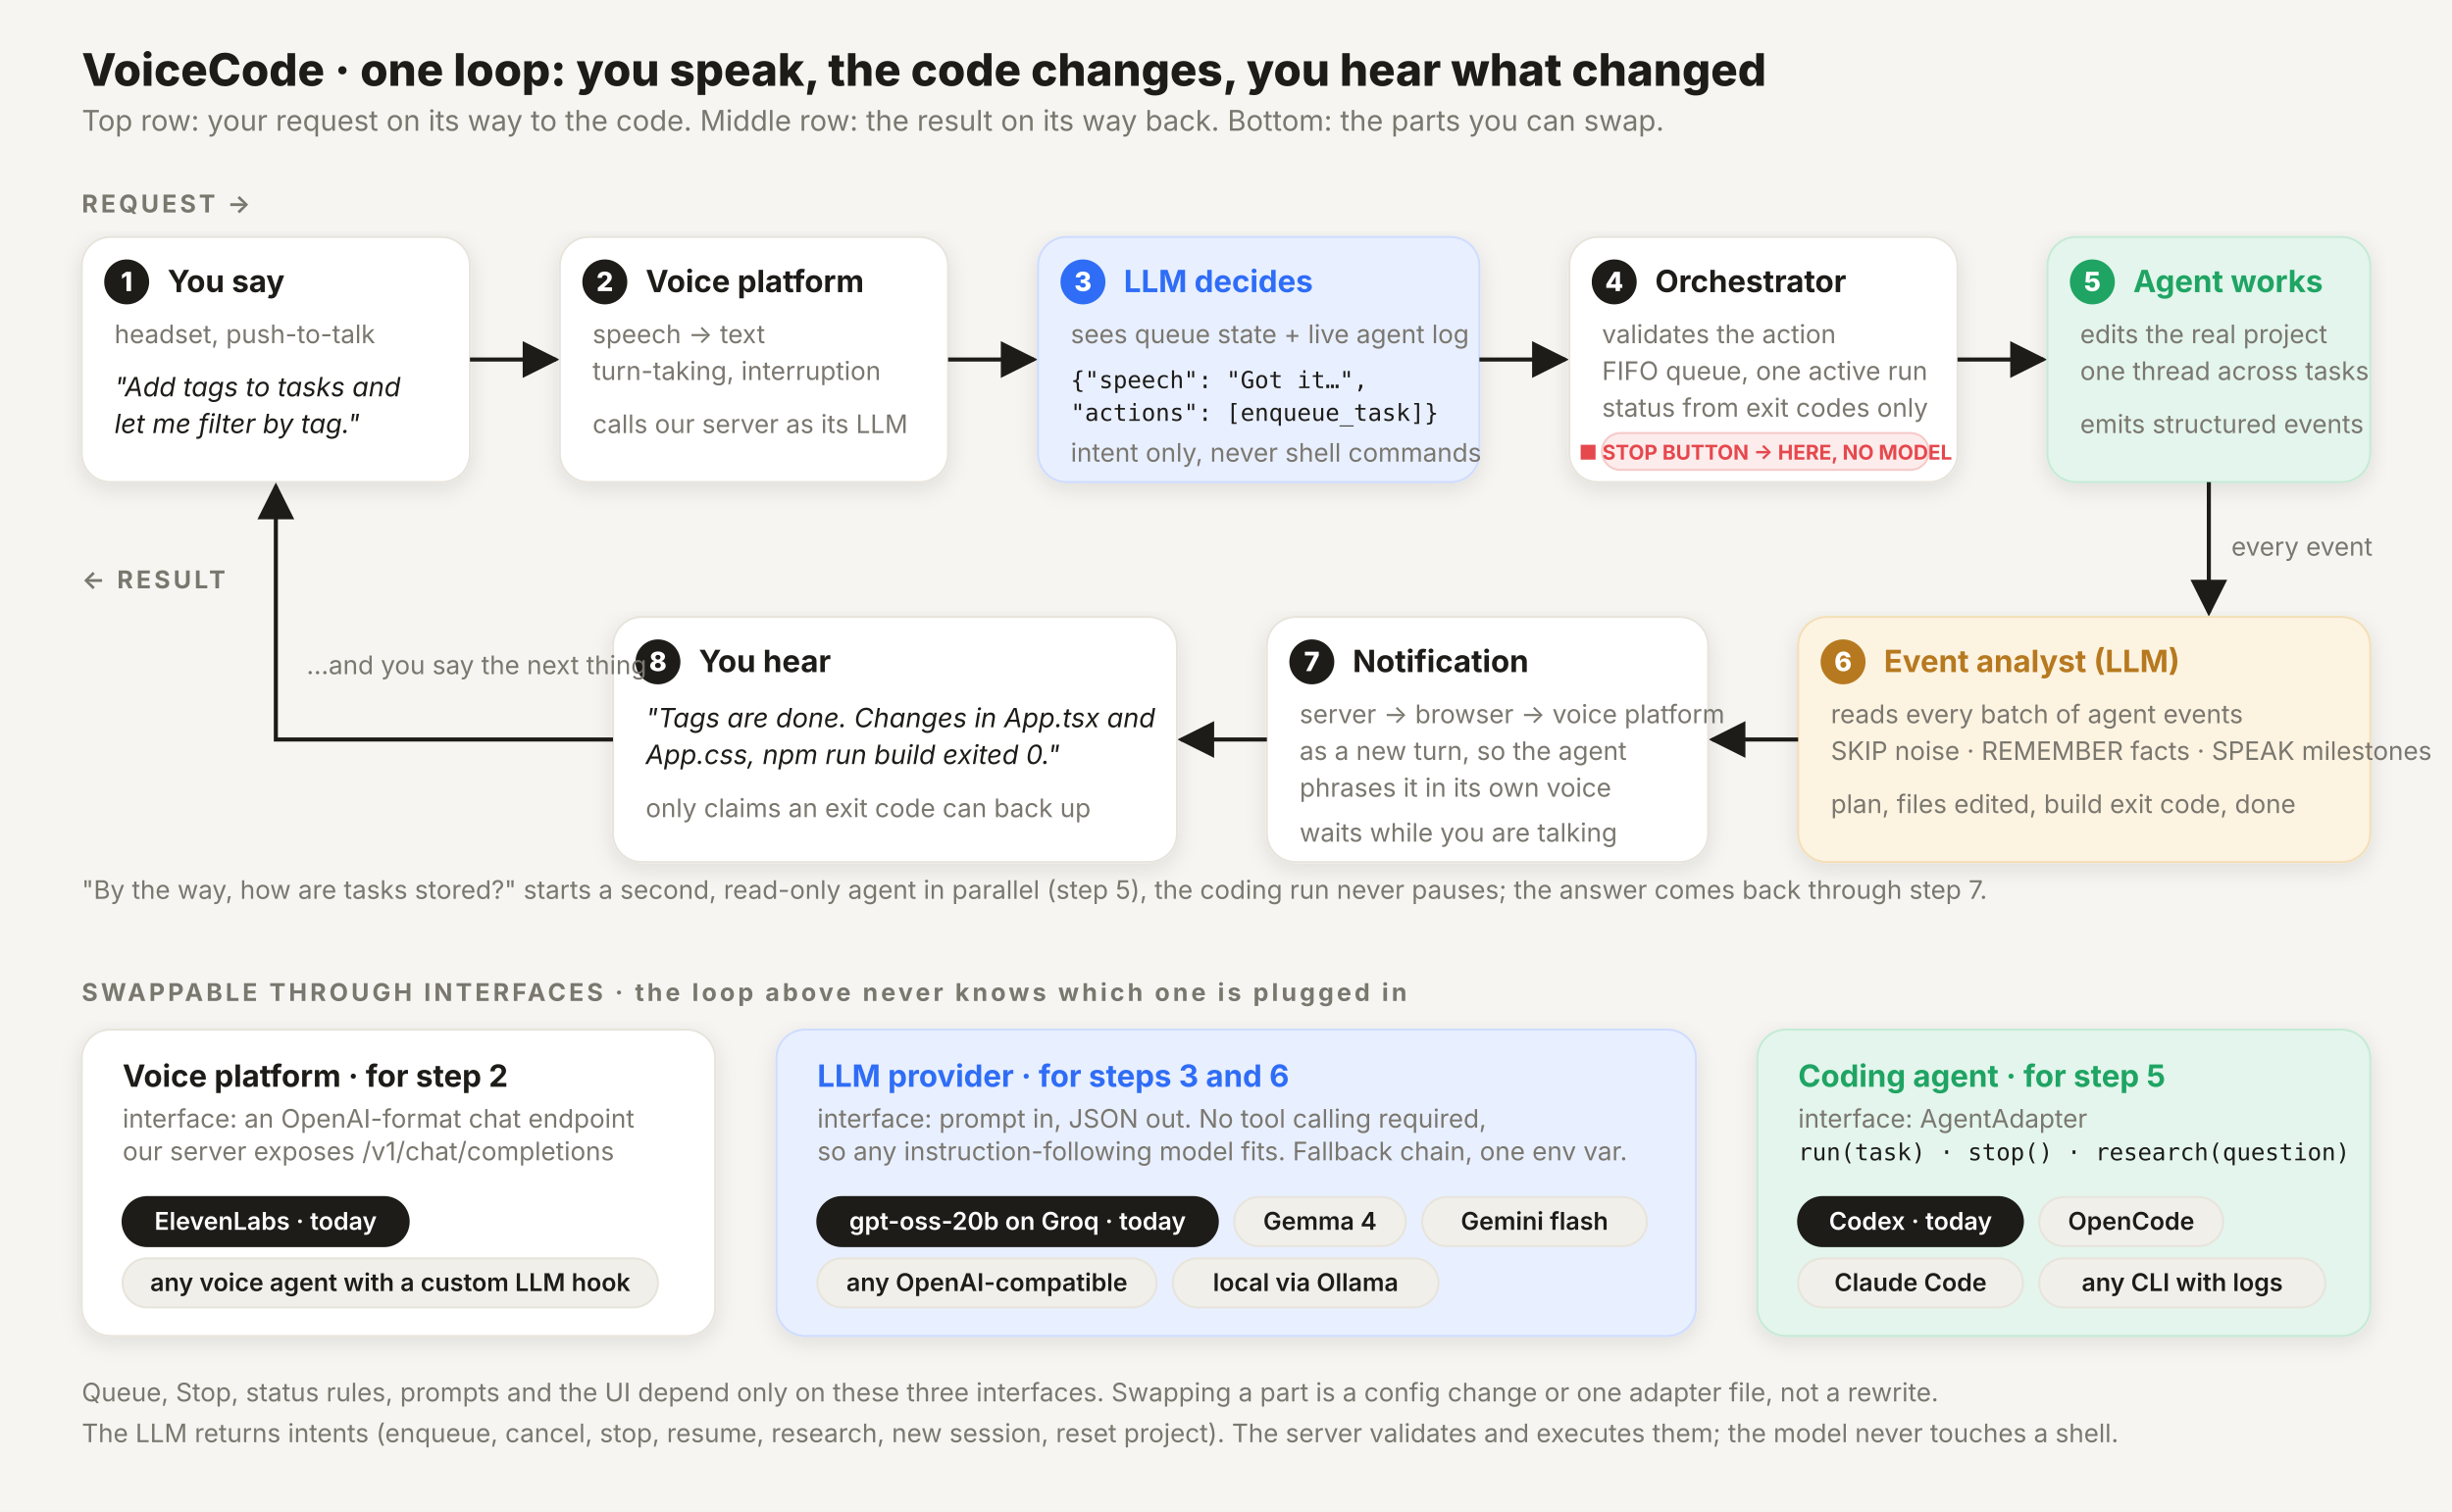
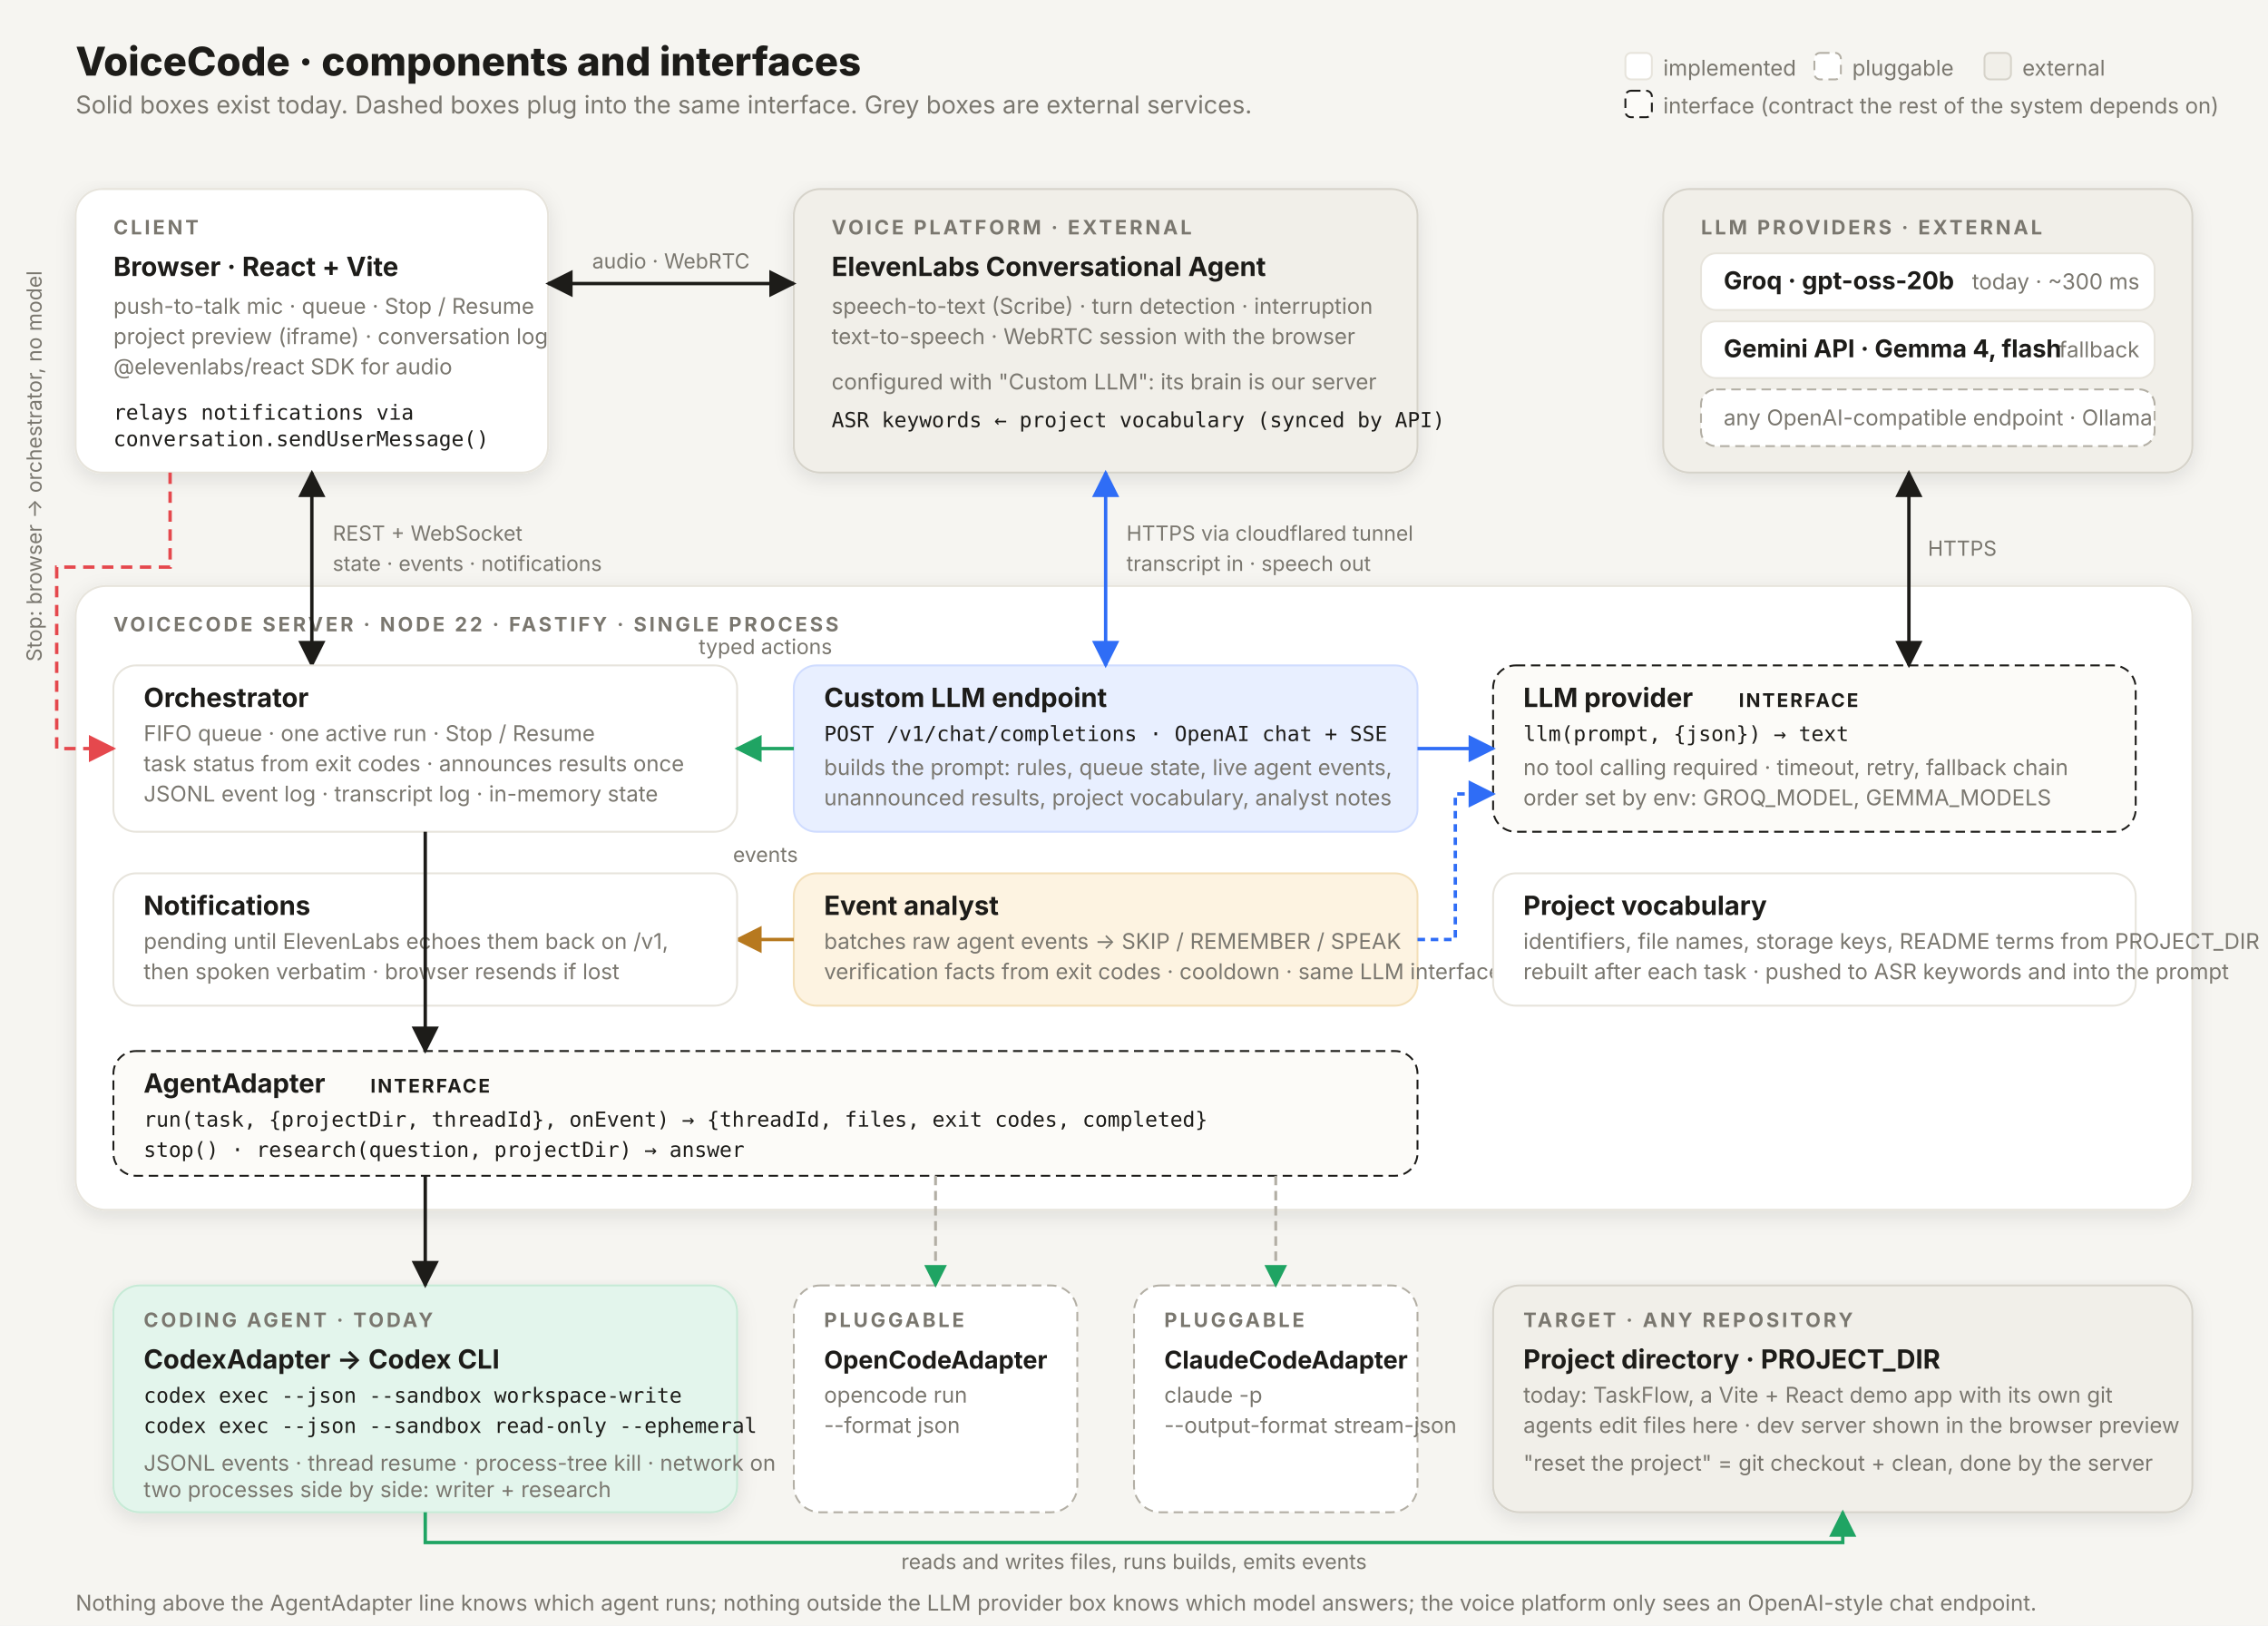
- <svg xmlns="http://www.w3.org/2000/svg" width="1200" height="740" viewBox="0 0 1200 740" font-family="Manrope, Inter, -apple-system, Segoe UI, sans-serif" font-size="14">
+ <svg xmlns="http://www.w3.org/2000/svg" width="1200" height="860" viewBox="0 0 1200 860" font-family="Manrope, Inter, -apple-system, Segoe UI, sans-serif" font-size="13">
  <defs>
-     <marker id="a" viewBox="0 0 10 10" refX="9" refY="5" markerWidth="9" markerHeight="9" orient="auto-start-reverse">
+     <marker id="a" viewBox="0 0 10 10" refX="9" refY="5" markerWidth="8" markerHeight="8" orient="auto-start-reverse">
      <path d="M0,0 L10,5 L0,10 z" fill="#1d1c19" />
    </marker>
+     <marker id="ab" viewBox="0 0 10 10" refX="9" refY="5" markerWidth="8" markerHeight="8" orient="auto-start-reverse">
+       <path d="M0,0 L10,5 L0,10 z" fill="#2f6df6" />
+     </marker>
    <marker id="ag" viewBox="0 0 10 10" refX="9" refY="5" markerWidth="8" markerHeight="8" orient="auto-start-reverse">
-       <path d="M0,0 L10,5 L0,10 z" fill="#7a776f" />
+       <path d="M0,0 L10,5 L0,10 z" fill="#1fa463" />
+     </marker>
+     <marker id="am" viewBox="0 0 10 10" refX="9" refY="5" markerWidth="8" markerHeight="8" orient="auto-start-reverse">
+       <path d="M0,0 L10,5 L0,10 z" fill="#b7791f" />
+     </marker>
+     <marker id="ar" viewBox="0 0 10 10" refX="9" refY="5" markerWidth="8" markerHeight="8" orient="auto-start-reverse">
+       <path d="M0,0 L10,5 L0,10 z" fill="#e5484d" />
    </marker>
    <filter id="s" x="-5%" y="-5%" width="110%" height="125%">
      <feDropShadow dx="0" dy="3" stdDeviation="5" flood-color="#14120a" flood-opacity="0.10" />
    </filter>
    <style>
+       .ext { fill: #f1efe9; stroke: #d6d3ca; }
      .box { fill: #ffffff; stroke: #e7e4dc; }
-       .num { font-weight: 800; font-size: 13px; fill: #ffffff; }
-       .h { font-weight: 700; fill: #1d1c19; font-size: 15px; }
-       .p { fill: #7a776f; font-size: 12.5px; }
-       .q { fill: #1d1c19; font-size: 13px; font-style: italic; }
-       .mono { font-family: "JetBrains Mono", Menlo, monospace; font-size: 11.5px; fill: #1d1c19; }
-       .lbl { font-size: 12px; font-weight: 700; fill: #7a776f; letter-spacing: 1.5px; }
-       .chip { fill: #f1efe9; stroke: #e7e4dc; }
-       .chipt { font-size: 12px; font-weight: 600; fill: #1d1c19; }
-       .today { fill: #1d1c19; stroke: #1d1c19; }
-       .todayt { font-size: 12px; font-weight: 600; fill: #ffffff; }
+       .iface { fill: #fcfbf8; stroke: #1d1c19; stroke-dasharray: 5 3; }
+       .plug { fill: #ffffff; stroke: #b3afa5; stroke-dasharray: 5 3; }
+       .h { font-weight: 700; fill: #1d1c19; font-size: 14px; }
+       .h2 { font-weight: 700; fill: #1d1c19; font-size: 13px; }
+       .p { fill: #7a776f; font-size: 11.5px; }
+       .mono { font-family: "JetBrains Mono", Menlo, monospace; font-size: 11px; fill: #1d1c19; }
+       .lbl { font-size: 10.5px; font-weight: 700; fill: #7a776f; letter-spacing: 1.4px; }
+       .edge { font-size: 11px; fill: #7a776f; }
+       .tag { font-size: 10px; font-weight: 700; letter-spacing: 1px; }
    </style>
  </defs>
-   <rect width="1200" height="740" fill="#f6f5f1" />
-   <text x="40" y="42" font-size="22" font-weight="800" fill="#1d1c19">VoiceCode · one loop: you speak, the code changes, you hear what changed</text>
-   <text x="40" y="64" fill="#7a776f">Top row: your request on its way to the code. Middle row: the result on its way back. Bottom: the parts you can swap.</text>
-   <text x="40" y="104" class="lbl">REQUEST →</text>
+   <rect width="1200" height="860" fill="#f6f5f1" />
+   <text x="40" y="40" font-size="21" font-weight="800" fill="#1d1c19">VoiceCode · components and interfaces</text>
+   <text x="40" y="60" fill="#7a776f">Solid boxes exist today. Dashed boxes plug into the same interface. Grey boxes are external services.</text>
+   <rect x="860" y="28" width="14" height="14" rx="3" class="box" />
+   <text x="880" y="40" class="p">implemented</text>
+   <rect x="960" y="28" width="14" height="14" rx="3" class="plug" />
+   <text x="980" y="40" class="p">pluggable</text>
+   <rect x="1050" y="28" width="14" height="14" rx="3" class="ext" />
+   <text x="1070" y="40" class="p">external</text>
+   <rect x="860" y="48" width="14" height="14" rx="3" class="iface" />
+   <text x="880" y="60" class="p">interface (contract the rest of the system depends on)</text>
  <g filter="url(#s)">
-     <rect x="40" y="116" width="190" height="120" rx="14" class="box" />
+     <rect x="40" y="100" width="250" height="150" rx="14" class="box" />
  </g>
-   <circle cx="62" cy="138" r="11" fill="#1d1c19" />
-   <text x="62" y="142.5" text-anchor="middle" class="num">1</text>
-   <text x="82" y="143" class="h">You say</text>
-   <text x="56" y="168" class="p">headset, push-to-talk</text>
-   <text x="56" y="194" class="q">"Add tags to tasks and</text>
-   <text x="56" y="212" class="q">let me filter by tag."</text>
-   <line x1="230" y1="176" x2="272" y2="176" stroke="#1d1c19" stroke-width="2" marker-end="url(#a)" />
+   <text x="60" y="124" class="lbl">CLIENT</text>
+   <text x="60" y="146" class="h">Browser · React + Vite</text>
+   <text x="60" y="166" class="p">push-to-talk mic · queue · Stop / Resume</text>
+   <text x="60" y="182" class="p">project preview (iframe) · conversation log</text>
+   <text x="60" y="198" class="p">@elevenlabs/react SDK for audio</text>
+   <text x="60" y="222" class="mono">relays notifications via</text>
+   <text x="60" y="236" class="mono">conversation.sendUserMessage()</text>
  <g filter="url(#s)">
-     <rect x="274" y="116" width="190" height="120" rx="14" class="box" />
+     <rect x="420" y="100" width="330" height="150" rx="14" class="ext" />
  </g>
-   <circle cx="296" cy="138" r="11" fill="#1d1c19" />
-   <text x="296" y="142.5" text-anchor="middle" class="num">2</text>
-   <text x="316" y="143" class="h">Voice platform</text>
-   <text x="290" y="168" class="p">speech → text</text>
-   <text x="290" y="186" class="p">turn-taking, interruption</text>
-   <text x="290" y="212" class="p">calls our server as its LLM</text>
-   <line x1="464" y1="176" x2="506" y2="176" stroke="#1d1c19" stroke-width="2" marker-end="url(#a)" />
+   <text x="440" y="124" class="lbl">VOICE PLATFORM · EXTERNAL</text>
+   <text x="440" y="146" class="h">ElevenLabs Conversational Agent</text>
+   <text x="440" y="166" class="p">speech-to-text (Scribe) · turn detection · interruption</text>
+   <text x="440" y="182" class="p">text-to-speech · WebRTC session with the browser</text>
+   <text x="440" y="206" class="p">configured with "Custom LLM": its brain is our server</text>
+   <text x="440" y="226" class="mono">ASR keywords ← project vocabulary (synced by API)</text>
+   <line x1="290" y1="150" x2="420" y2="150" stroke="#1d1c19" stroke-width="1.8" marker-start="url(#a)" marker-end="url(#a)" />
+   <text x="355" y="142" text-anchor="middle" class="edge">audio · WebRTC</text>
  <g filter="url(#s)">
-     <rect x="508" y="116" width="216" height="120" rx="14" fill="#e8efff" stroke="#cfdcff" />
+     <rect x="880" y="100" width="280" height="150" rx="14" class="ext" />
  </g>
-   <circle cx="530" cy="138" r="11" fill="#2f6df6" />
-   <text x="530" y="142.5" text-anchor="middle" class="num">3</text>
-   <text x="550" y="143" class="h" style="fill:#2f6df6">LLM decides</text>
-   <text x="524" y="168" class="p">sees queue state + live agent log</text>
-   <text x="524" y="190" class="mono">{"speech": "Got it…",</text>
-   <text x="524" y="206" class="mono"> "actions": [enqueue_task]}</text>
-   <text x="524" y="226" class="p">intent only, never shell commands</text>
-   <line x1="724" y1="176" x2="766" y2="176" stroke="#1d1c19" stroke-width="2" marker-end="url(#a)" />
+   <text x="900" y="124" class="lbl">LLM PROVIDERS · EXTERNAL</text>
+   <rect x="900" y="134" width="240" height="30" rx="8" class="box" />
+   <text x="912" y="153" class="h2">Groq · gpt-oss-20b</text>
+   <text x="1132" y="153" text-anchor="end" class="p">today · ~300 ms</text>
+   <rect x="900" y="170" width="240" height="30" rx="8" class="box" />
+   <text x="912" y="189" class="h2">Gemini API · Gemma 4, flash</text>
+   <text x="1132" y="189" text-anchor="end" class="p">fallback</text>
+   <rect x="900" y="206" width="240" height="30" rx="8" class="plug" />
+   <text x="912" y="225" class="p">any OpenAI-compatible endpoint · Ollama</text>
  <g filter="url(#s)">
-     <rect x="768" y="116" width="190" height="120" rx="14" class="box" />
+     <rect x="40" y="310" width="1120" height="330" rx="16" class="box" />
  </g>
-   <circle cx="790" cy="138" r="11" fill="#1d1c19" />
-   <text x="790" y="142.5" text-anchor="middle" class="num">4</text>
-   <text x="810" y="143" class="h">Orchestrator</text>
-   <text x="784" y="168" class="p">validates the action</text>
-   <text x="784" y="186" class="p">FIFO queue, one active run</text>
-   <text x="784" y="204" class="p">status from exit codes only</text>
-   <rect x="784" y="212" width="160" height="18" rx="9" fill="#fdecec" stroke="#f6caca" />
-   <text x="864" y="225" text-anchor="middle" font-size="10" font-weight="700" fill="#e5484d">■ STOP BUTTON → HERE, NO MODEL</text>
-   <line x1="958" y1="176" x2="1000" y2="176" stroke="#1d1c19" stroke-width="2" marker-end="url(#a)" />
+   <text x="60" y="334" class="lbl">VOICECODE SERVER · NODE 22 · FASTIFY · SINGLE PROCESS</text>
+   <rect x="420" y="352" width="330" height="88" rx="12" fill="#e8efff" stroke="#cfdcff" />
+   <text x="436" y="374" class="h">Custom LLM endpoint</text>
+   <text x="436" y="392" class="mono">POST /v1/chat/completions · OpenAI chat + SSE</text>
+   <text x="436" y="410" class="p">builds the prompt: rules, queue state, live agent events,</text>
+   <text x="436" y="426" class="p">unannounced results, project vocabulary, analyst notes</text>
+   <line x1="585" y1="250" x2="585" y2="352" stroke="#2f6df6" stroke-width="1.8" marker-start="url(#ab)" marker-end="url(#ab)" />
+   <text x="596" y="286" class="edge" fill="#2f6df6">HTTPS via cloudflared tunnel</text>
+   <text x="596" y="302" class="edge" fill="#2f6df6">transcript in · speech out</text>
+   <line x1="165" y1="250" x2="165" y2="352" stroke="#1d1c19" stroke-width="1.8" marker-start="url(#a)" marker-end="url(#a)" />
+   <text x="176" y="286" class="edge">REST + WebSocket</text>
+   <text x="176" y="302" class="edge">state · events · notifications</text>
+   <rect x="790" y="352" width="340" height="88" rx="12" class="iface" />
+   <text x="806" y="374" class="h">LLM provider</text>
+   <text x="920" y="374" class="tag" fill="#1d1c19">INTERFACE</text>
+   <text x="806" y="392" class="mono">llm(prompt, {json}) → text</text>
+   <text x="806" y="410" class="p">no tool calling required · timeout, retry, fallback chain</text>
+   <text x="806" y="426" class="p">order set by env: GROQ_MODEL, GEMMA_MODELS</text>
+   <line x1="1010" y1="250" x2="1010" y2="352" stroke="#1d1c19" stroke-width="1.8" marker-start="url(#a)" marker-end="url(#a)" />
+   <text x="1020" y="294" class="edge">HTTPS</text>
+   <line x1="750" y1="396" x2="790" y2="396" stroke="#2f6df6" stroke-width="1.8" marker-end="url(#ab)" />
+   <rect x="60" y="352" width="330" height="88" rx="12" class="box" />
+   <text x="76" y="374" class="h">Orchestrator</text>
+   <text x="76" y="392" class="p">FIFO queue · one active run · Stop / Resume</text>
+   <text x="76" y="408" class="p">task status from exit codes · announces results once</text>
+   <text x="76" y="424" class="p">JSONL event log · transcript log · in-memory state</text>
+   <line x1="420" y1="396" x2="390" y2="396" stroke="#1fa463" stroke-width="1.8" marker-end="url(#ag)" />
+   <text x="405" y="346" text-anchor="middle" class="edge" fill="#1fa463">typed actions</text>
+   <rect x="420" y="462" width="330" height="70" rx="12" fill="#fdf3e1" stroke="#f3dfb8" />
+   <text x="436" y="484" class="h">Event analyst</text>
+   <text x="436" y="502" class="p">batches raw agent events → SKIP / REMEMBER / SPEAK</text>
+   <text x="436" y="518" class="p">verification facts from exit codes · cooldown · same LLM interface</text>
+   <path d="M750,497 L770,497 L770,420 L790,420" fill="none" stroke="#2f6df6" stroke-width="1.8" stroke-dasharray="4 3" marker-end="url(#ab)" />
+   <line x1="390" y1="497" x2="420" y2="497" stroke="#b7791f" stroke-width="1.8" marker-start="url(#am)" />
+   <text x="405" y="456" text-anchor="middle" class="edge" fill="#b7791f">events</text>
+   <rect x="790" y="462" width="340" height="70" rx="12" class="box" />
+   <text x="806" y="484" class="h">Project vocabulary</text>
+   <text x="806" y="502" class="p">identifiers, file names, storage keys, README terms from PROJECT_DIR</text>
+   <text x="806" y="518" class="p">rebuilt after each task · pushed to ASR keywords and into the prompt</text>
+   <rect x="60" y="462" width="330" height="70" rx="12" class="box" />
+   <text x="76" y="484" class="h">Notifications</text>
+   <text x="76" y="502" class="p">pending until ElevenLabs echoes them back on /v1,</text>
+   <text x="76" y="518" class="p">then spoken verbatim · browser resends if lost</text>
+   <rect x="60" y="556" width="690" height="66" rx="12" class="iface" />
+   <text x="76" y="578" class="h">AgentAdapter</text>
+   <text x="196" y="578" class="tag" fill="#1d1c19">INTERFACE</text>
+   <text x="76" y="596" class="mono">run(task, {projectDir, threadId}, onEvent) → {threadId, files, exit codes, completed}</text>
+   <text x="76" y="612" class="mono">stop() · research(question, projectDir) → answer</text>
+   <line x1="225" y1="440" x2="225" y2="556" stroke="#1d1c19" stroke-width="1.8" marker-end="url(#a)" />
+   <text x="236" y="500" class="edge" transform="rotate(0)" />
+   <path d="M90,250 L90,300 L30,300 L30,396 L60,396" fill="none" stroke="#e5484d" stroke-width="1.8" stroke-dasharray="6 4" marker-end="url(#ar)" />
+   <text x="22" y="350" class="edge" fill="#e5484d" transform="rotate(-90 22 350)">Stop: browser → orchestrator, no model</text>
  <g filter="url(#s)">
-     <rect x="1002" y="116" width="158" height="120" rx="14" fill="#e3f5ec" stroke="#c6ead6" />
+     <rect x="60" y="680" width="330" height="120" rx="14" fill="#e3f5ec" stroke="#c6ead6" />
  </g>
-   <circle cx="1024" cy="138" r="11" fill="#1fa463" />
-   <text x="1024" y="142.5" text-anchor="middle" class="num">5</text>
-   <text x="1044" y="143" class="h" style="fill:#1fa463">Agent works</text>
-   <text x="1018" y="168" class="p">edits the real project</text>
-   <text x="1018" y="186" class="p">one thread across tasks</text>
-   <text x="1018" y="212" class="p">emits structured events</text>
-   <path d="M1081,236 L1081,300" fill="none" stroke="#1d1c19" stroke-width="2" marker-end="url(#a)" />
-   <text x="1092" y="272" class="p">every event</text>
-   <text x="40" y="288" class="lbl">← RESULT</text>
+   <text x="76" y="702" class="lbl">CODING AGENT · TODAY</text>
+   <text x="76" y="724" class="h">CodexAdapter → Codex CLI</text>
+   <text x="76" y="742" class="mono">codex exec --json --sandbox workspace-write</text>
+   <text x="76" y="758" class="mono">codex exec --json --sandbox read-only --ephemeral</text>
+   <text x="76" y="778" class="p">JSONL events · thread resume · process-tree kill · network on</text>
+   <text x="76" y="792" class="p">two processes side by side: writer + research</text>
+   <line x1="225" y1="622" x2="225" y2="680" stroke="#1d1c19" stroke-width="1.8" marker-end="url(#a)" />
+   <rect x="420" y="680" width="150" height="120" rx="14" class="plug" />
+   <text x="436" y="702" class="lbl">PLUGGABLE</text>
+   <text x="436" y="724" class="h2">OpenCodeAdapter</text>
+   <text x="436" y="742" class="p">opencode run</text>
+   <text x="436" y="758" class="p">--format json</text>
+   <line x1="495" y1="622" x2="495" y2="680" stroke="#b3afa5" stroke-width="1.5" stroke-dasharray="5 3" marker-end="url(#ag)" />
+   <rect x="600" y="680" width="150" height="120" rx="14" class="plug" />
+   <text x="616" y="702" class="lbl">PLUGGABLE</text>
+   <text x="616" y="724" class="h2">ClaudeCodeAdapter</text>
+   <text x="616" y="742" class="p">claude -p</text>
+   <text x="616" y="758" class="p">--output-format stream-json</text>
+   <line x1="675" y1="622" x2="675" y2="680" stroke="#b3afa5" stroke-width="1.5" stroke-dasharray="5 3" marker-end="url(#ag)" />
  <g filter="url(#s)">
-     <rect x="880" y="302" width="280" height="120" rx="14" fill="#fdf3e1" stroke="#f3dfb8" />
+     <rect x="790" y="680" width="370" height="120" rx="14" class="ext" />
  </g>
-   <circle cx="902" cy="324" r="11" fill="#b7791f" />
-   <text x="902" y="328.5" text-anchor="middle" class="num">6</text>
-   <text x="922" y="329" class="h" style="fill:#b7791f">Event analyst (LLM)</text>
-   <text x="896" y="354" class="p">reads every batch of agent events</text>
-   <text x="896" y="372" class="p">SKIP noise · REMEMBER facts · SPEAK milestones</text>
-   <text x="896" y="398" class="p">plan, files edited, build exit code, done</text>
-   <line x1="880" y1="362" x2="838" y2="362" stroke="#1d1c19" stroke-width="2" marker-end="url(#a)" />
-   <g filter="url(#s)">
-     <rect x="620" y="302" width="216" height="120" rx="14" class="box" />
-   </g>
-   <circle cx="642" cy="324" r="11" fill="#1d1c19" />
-   <text x="642" y="328.5" text-anchor="middle" class="num">7</text>
-   <text x="662" y="329" class="h">Notification</text>
-   <text x="636" y="354" class="p">server → browser → voice platform</text>
-   <text x="636" y="372" class="p">as a new turn, so the agent</text>
-   <text x="636" y="390" class="p">phrases it in its own voice</text>
-   <text x="636" y="412" class="p">waits while you are talking</text>
-   <line x1="620" y1="362" x2="578" y2="362" stroke="#1d1c19" stroke-width="2" marker-end="url(#a)" />
-   <g filter="url(#s)">
-     <rect x="300" y="302" width="276" height="120" rx="14" class="box" />
-   </g>
-   <circle cx="322" cy="324" r="11" fill="#1d1c19" />
-   <text x="322" y="328.5" text-anchor="middle" class="num">8</text>
-   <text x="342" y="329" class="h">You hear</text>
-   <text x="316" y="356" class="q">"Tags are done. Changes in App.tsx and</text>
-   <text x="316" y="374" class="q">App.css, npm run build exited 0."</text>
-   <text x="316" y="400" class="p">only claims an exit code can back up</text>
-   <path d="M300,362 L135,362 L135,238" fill="none" stroke="#1d1c19" stroke-width="2" marker-end="url(#a)" />
-   <text x="150" y="330" class="p">…and you say the next thing</text>
-   <text x="40" y="440" class="p">"By the way, how are tasks stored?" starts a second, read-only agent in parallel (step 5), the coding run never pauses; the answer comes back through step 7.</text>
-   <text x="40" y="490" class="lbl">SWAPPABLE THROUGH INTERFACES · the loop above never knows which one is plugged in</text>
-   <g filter="url(#s)">
-     <rect x="40" y="504" width="310" height="150" rx="14" class="box" />
-   </g>
-   <text x="60" y="532" class="h">Voice platform · for step 2</text>
-   <text x="60" y="552" class="p">interface: an OpenAI-format chat endpoint</text>
-   <text x="60" y="568" class="p">our server exposes /v1/chat/completions</text>
-   <rect x="60" y="586" width="140" height="24" rx="12" class="today" />
-   <text x="130" y="602" text-anchor="middle" class="todayt">ElevenLabs · today</text>
-   <rect x="60" y="616" width="262" height="24" rx="12" class="chip" />
-   <text x="191" y="632" text-anchor="middle" class="chipt">any voice agent with a custom LLM hook</text>
-   <g filter="url(#s)">
-     <rect x="380" y="504" width="450" height="150" rx="14" fill="#e8efff" stroke="#cfdcff" />
-   </g>
-   <text x="400" y="532" class="h" style="fill:#2f6df6">LLM provider · for steps 3 and 6</text>
-   <text x="400" y="552" class="p">interface: prompt in, JSON out. No tool calling required,</text>
-   <text x="400" y="568" class="p">so any instruction-following model fits. Fallback chain, one env var.</text>
-   <rect x="400" y="586" width="196" height="24" rx="12" class="today" />
-   <text x="498" y="602" text-anchor="middle" class="todayt">gpt-oss-20b on Groq · today</text>
-   <rect x="604" y="586" width="84" height="24" rx="12" class="chip" />
-   <text x="646" y="602" text-anchor="middle" class="chipt">Gemma 4</text>
-   <rect x="696" y="586" width="110" height="24" rx="12" class="chip" />
-   <text x="751" y="602" text-anchor="middle" class="chipt">Gemini flash</text>
-   <rect x="400" y="616" width="166" height="24" rx="12" class="chip" />
-   <text x="483" y="632" text-anchor="middle" class="chipt">any OpenAI-compatible</text>
-   <rect x="574" y="616" width="130" height="24" rx="12" class="chip" />
-   <text x="639" y="632" text-anchor="middle" class="chipt">local via Ollama</text>
-   <g filter="url(#s)">
-     <rect x="860" y="504" width="300" height="150" rx="14" fill="#e3f5ec" stroke="#c6ead6" />
-   </g>
-   <text x="880" y="532" class="h" style="fill:#1fa463">Coding agent · for step 5</text>
-   <text x="880" y="552" class="p">interface: AgentAdapter</text>
-   <text x="880" y="568" class="mono">run(task) · stop() · research(question)</text>
-   <rect x="880" y="586" width="110" height="24" rx="12" class="today" />
-   <text x="935" y="602" text-anchor="middle" class="todayt">Codex · today</text>
-   <rect x="998" y="586" width="90" height="24" rx="12" class="chip" />
-   <text x="1043" y="602" text-anchor="middle" class="chipt">OpenCode</text>
-   <rect x="880" y="616" width="110" height="24" rx="12" class="chip" />
-   <text x="935" y="632" text-anchor="middle" class="chipt">Claude Code</text>
-   <rect x="998" y="616" width="140" height="24" rx="12" class="chip" />
-   <text x="1068" y="632" text-anchor="middle" class="chipt">any CLI with logs</text>
-   <text x="40" y="686" class="p">Queue, Stop, status rules, prompts and the UI depend only on these three interfaces. Swapping a part is a config change or one adapter file, not a rewrite.</text>
-   <text x="40" y="706" class="p">The LLM returns intents (enqueue, cancel, stop, resume, research, new session, reset project). The server validates and executes them; the model never touches a shell.</text>
+   <text x="806" y="702" class="lbl">TARGET · ANY REPOSITORY</text>
+   <text x="806" y="724" class="h">Project directory · PROJECT_DIR</text>
+   <text x="806" y="742" class="p">today: TaskFlow, a Vite + React demo app with its own git</text>
+   <text x="806" y="758" class="p">agents edit files here · dev server shown in the browser preview</text>
+   <text x="806" y="778" class="p">"reset the project" = git checkout + clean, done by the server</text>
+   <path d="M225,800 L225,816 L975,816 L975,800" fill="none" stroke="#1fa463" stroke-width="1.8" marker-end="url(#ag)" />
+   <text x="600" y="830" text-anchor="middle" class="edge" fill="#1fa463">reads and writes files, runs builds, emits events</text>
+   <text x="40" y="852" class="p">Nothing above the AgentAdapter line knows which agent runs; nothing outside the LLM provider box knows which model answers; the voice platform only sees an OpenAI-style chat endpoint.</text>
</svg>
